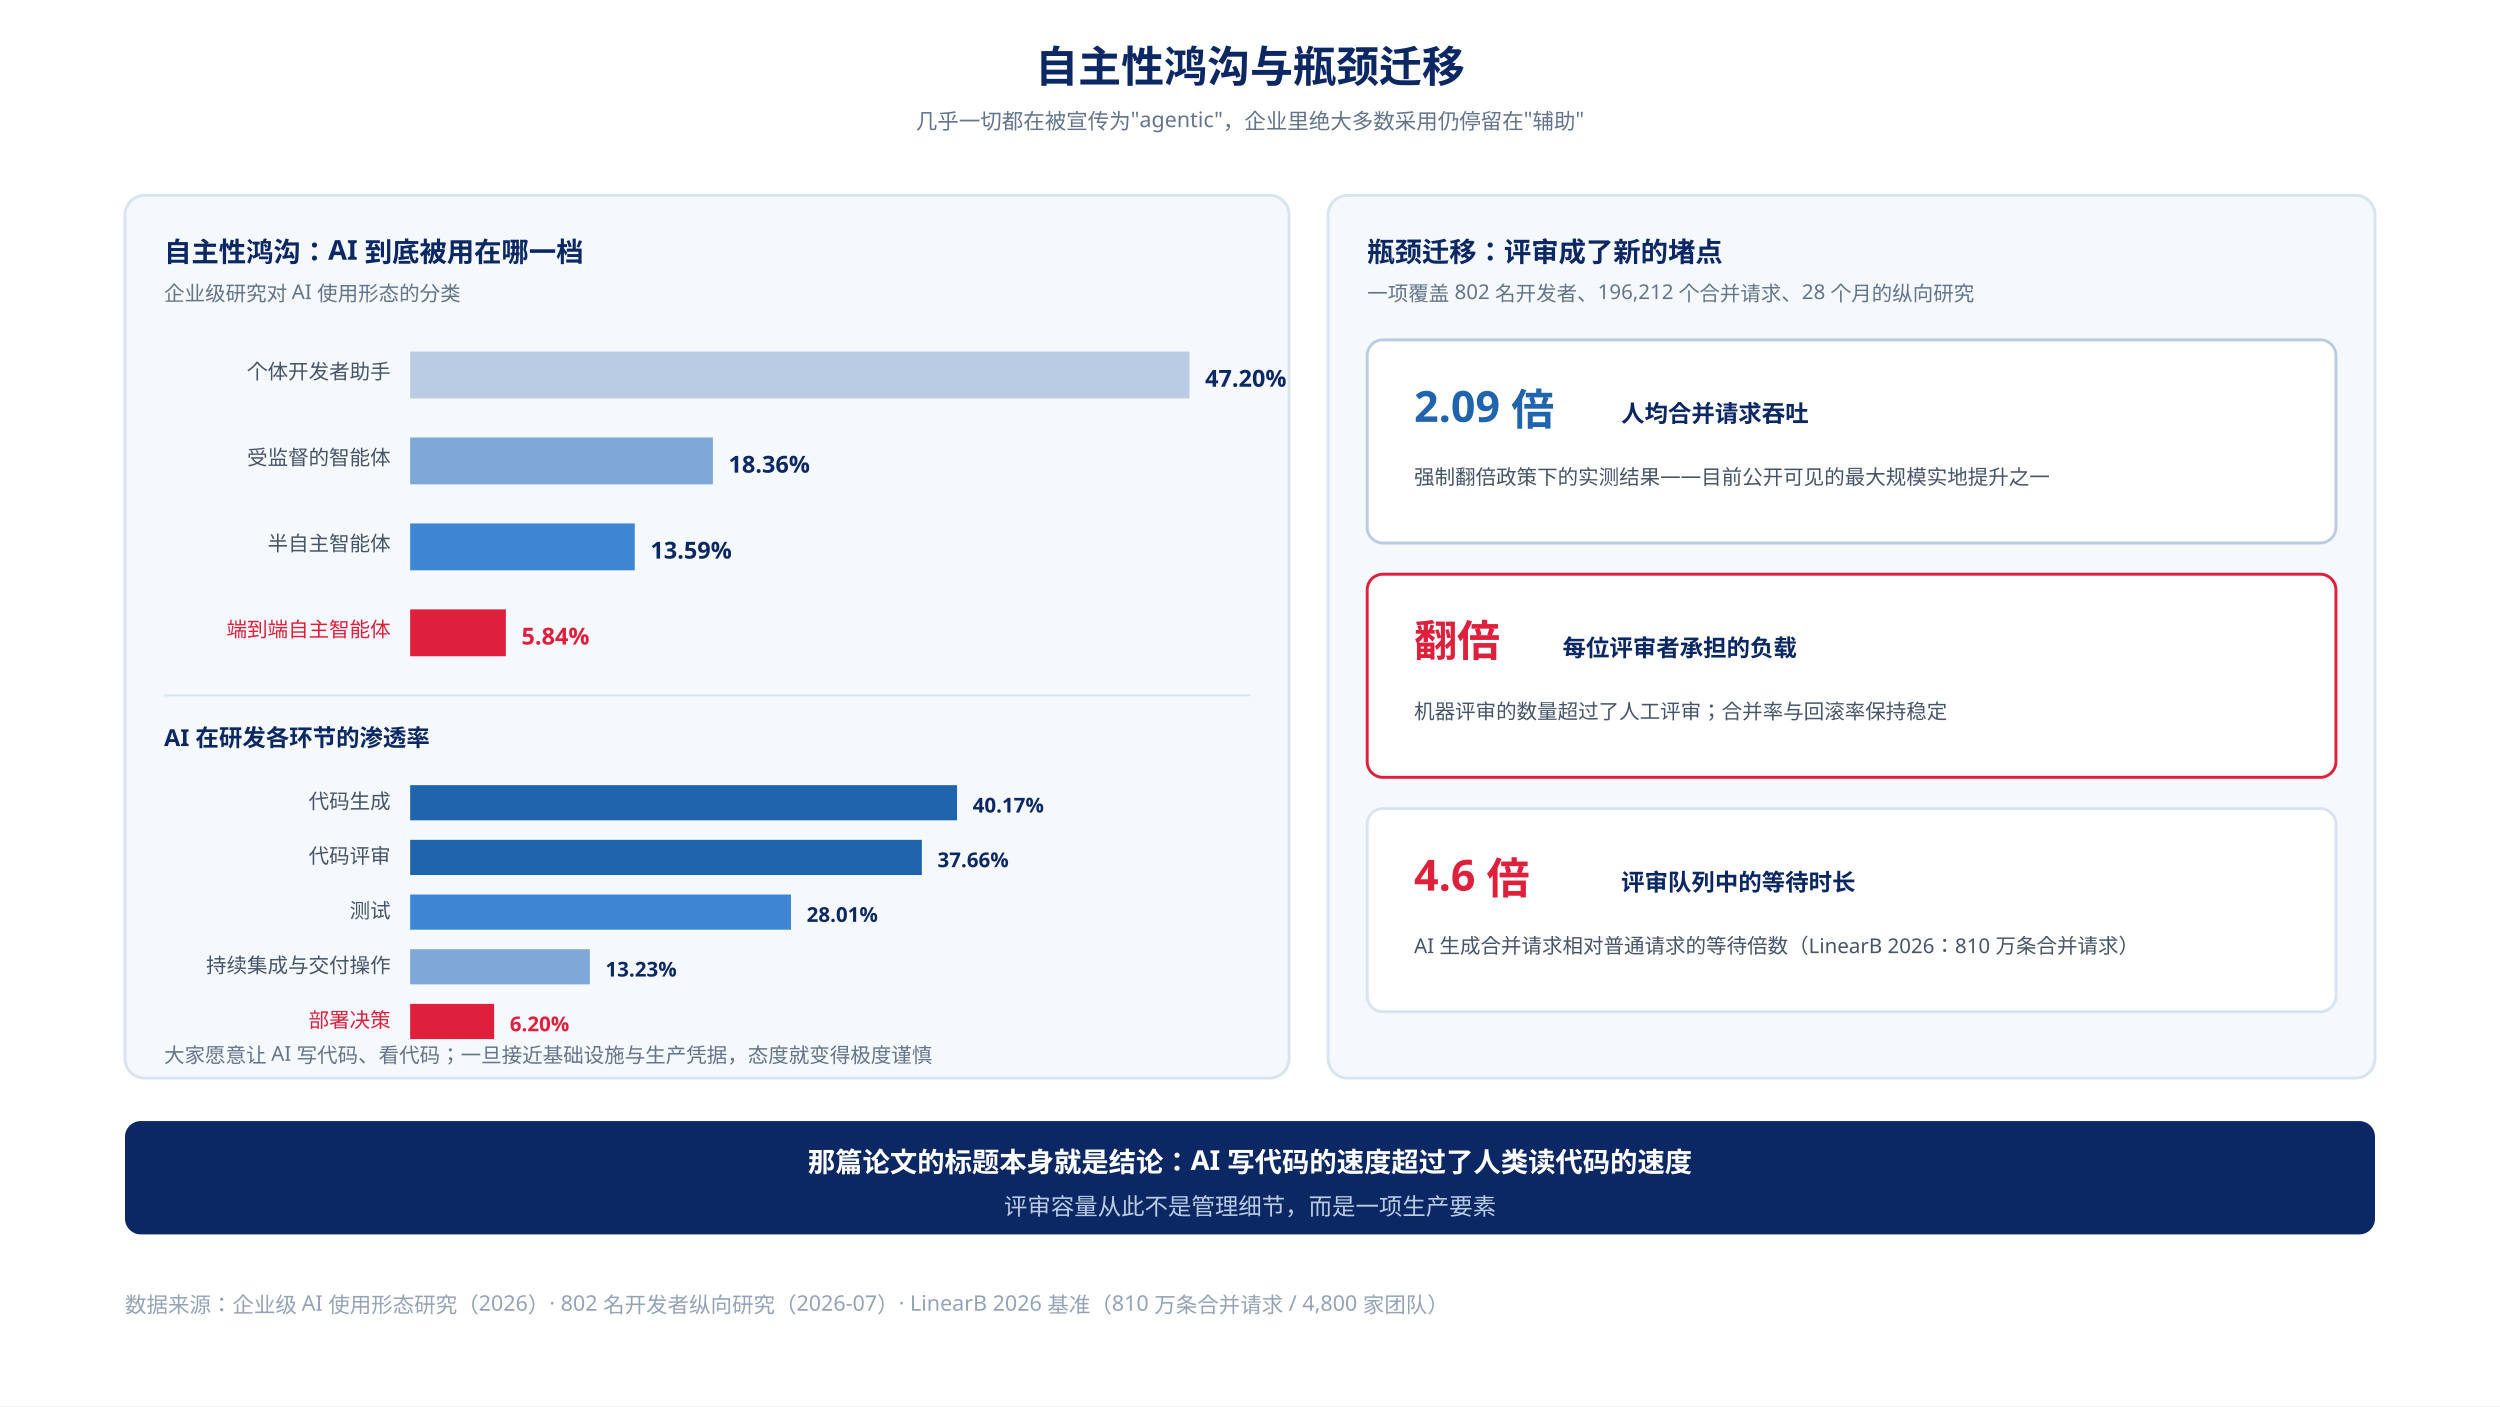
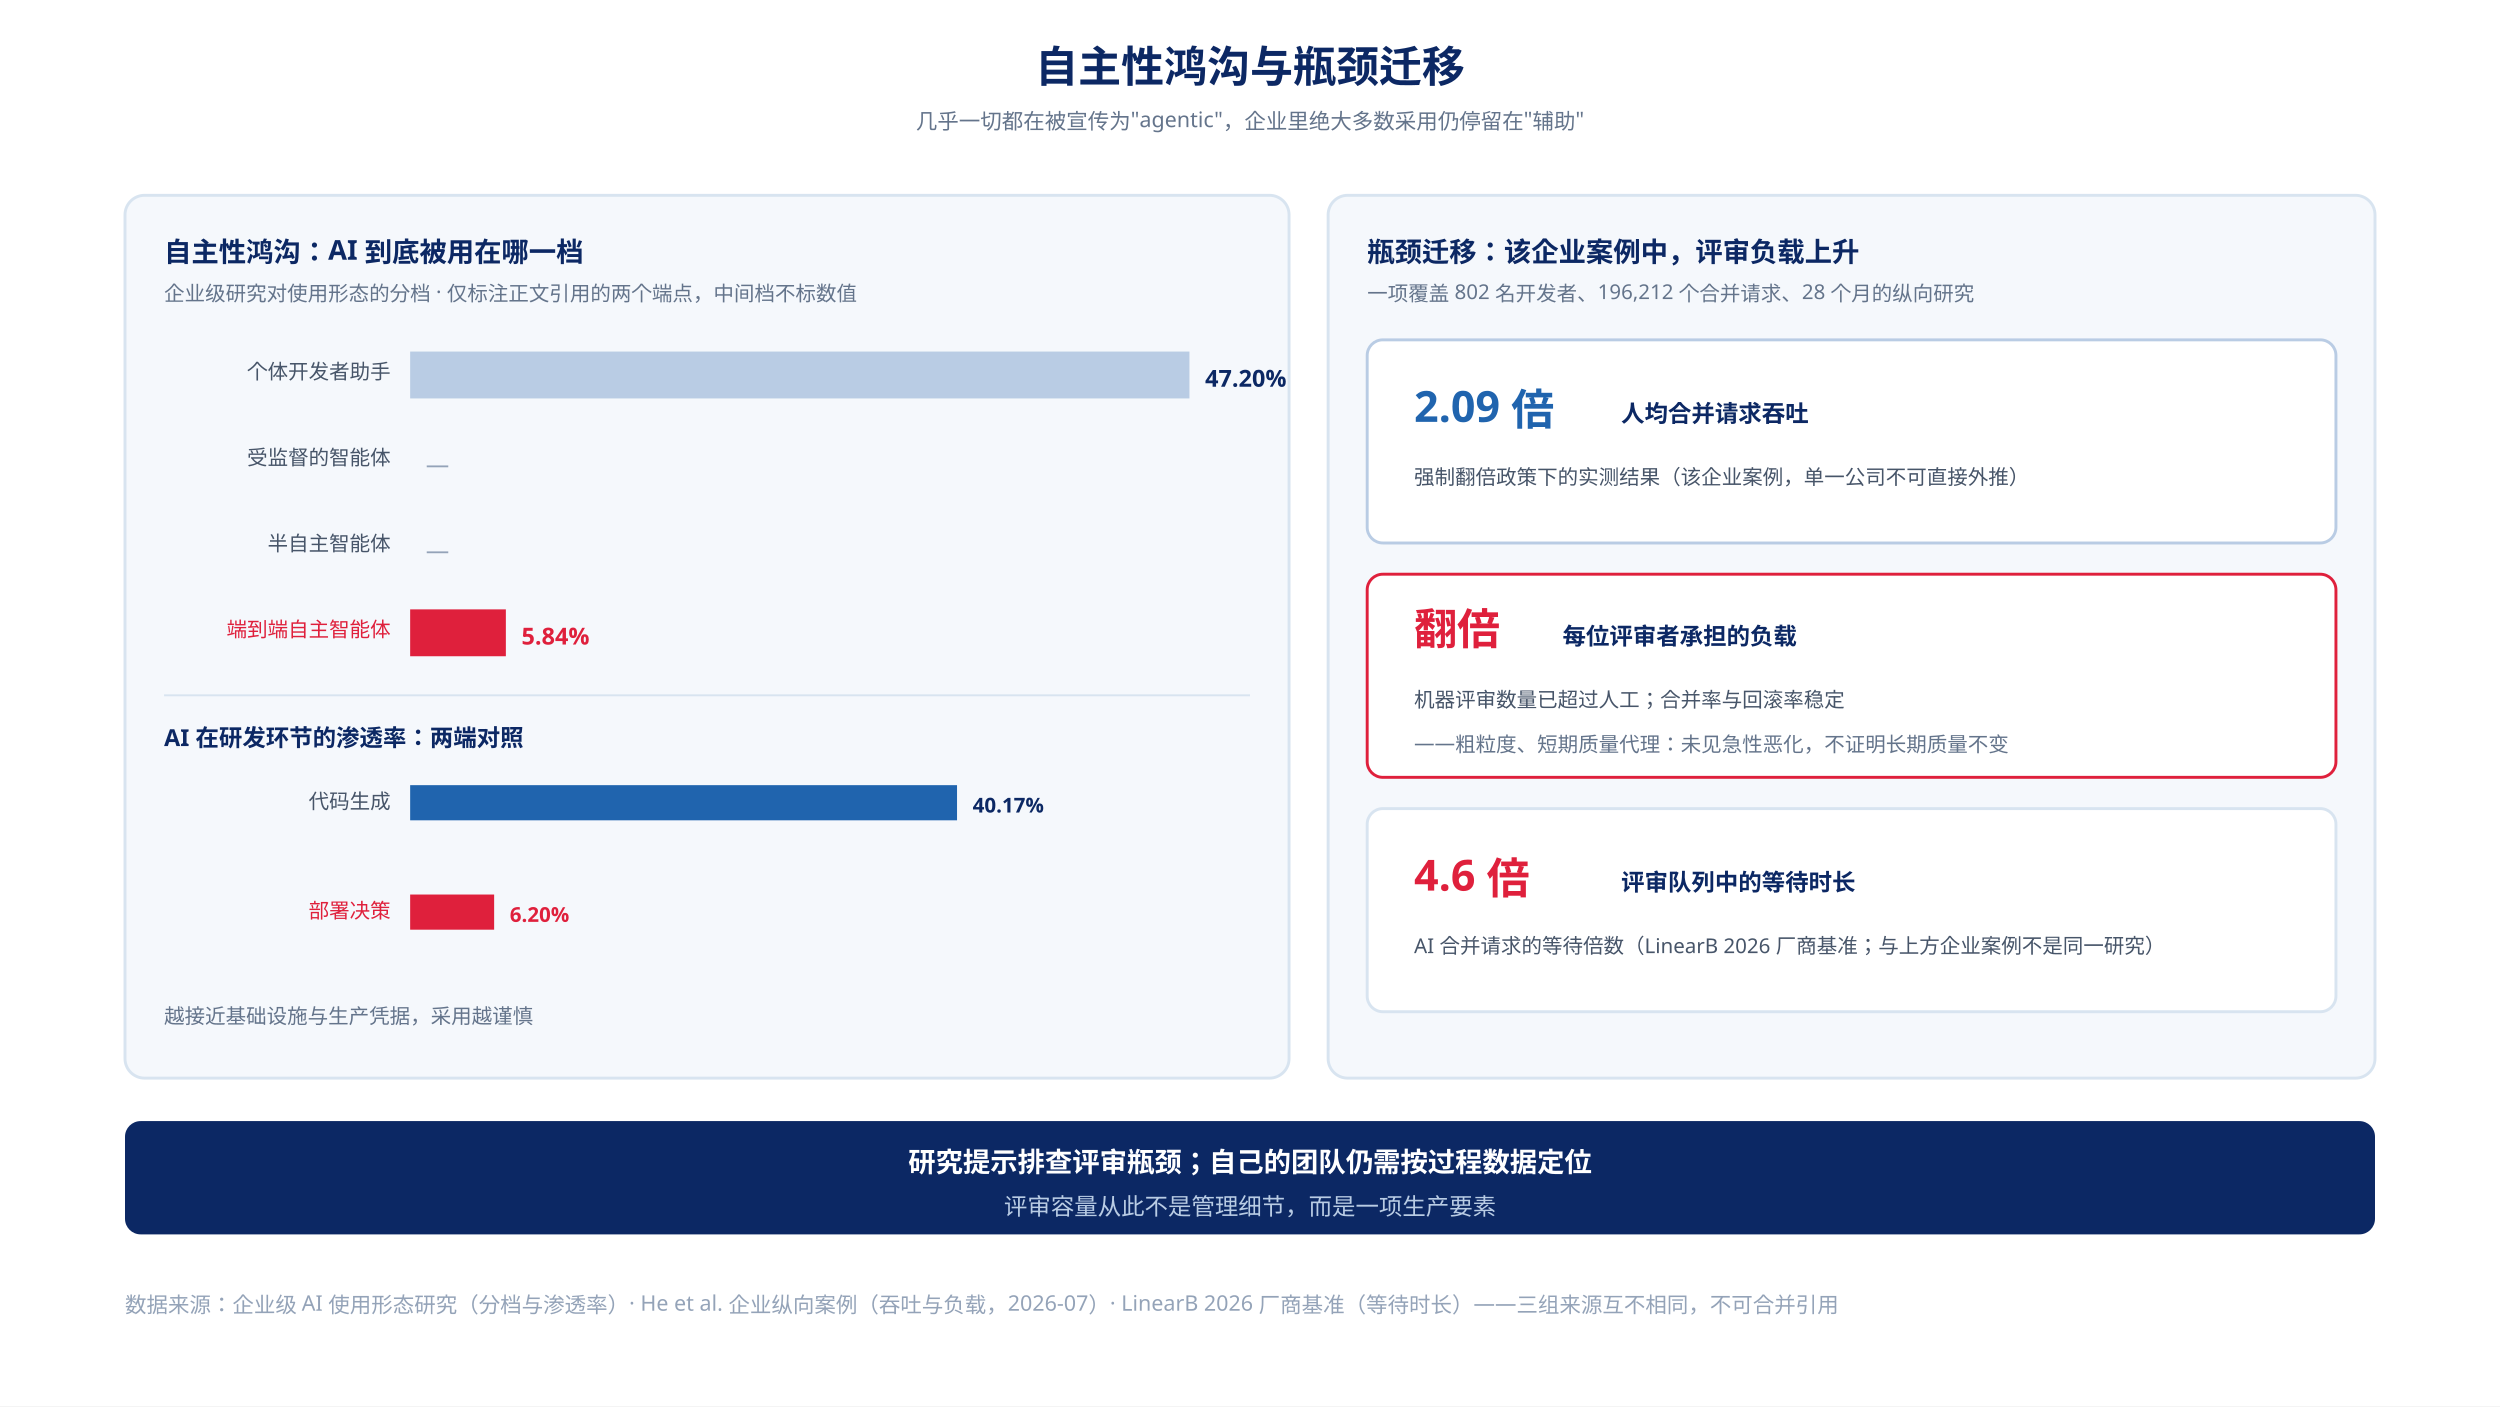
<svg xmlns="http://www.w3.org/2000/svg" viewBox="0 0 1280 720" width="1280" height="720" font-family="Book Sans, Source Han Sans CN, 思源黑体 CN, sans-serif" font-size="12" data-pptx-page-role="content">
  <rect x="0" y="0" width="1280" height="720" fill="#FFFFFF" />
  <g id="title" data-pptx-bounds="0 14 1280 58">
    <text x="640" y="42" font-size="22" font-weight="bold" fill="#0C2864" text-anchor="middle">自主性鸿沟与瓶颈迁移</text>
    <text x="640" y="66" font-size="11" fill="#64748B" text-anchor="middle">几乎一切都在被宣传为"agentic"，企业里绝大多数采用仍停留在"辅助"</text>
  </g>
  <g id="content" data-pptx-bounds="40 84 1200 560">
    <rect x="64" y="100" width="596" height="452" rx="10" fill="#F5F8FC" stroke="#D8E4F0" stroke-width="1.5" />
    <text x="84" y="134" font-size="14" font-weight="bold" fill="#0C2864">自主性鸿沟：AI 到底被用在哪一档</text>
-     <text x="84" y="154" font-size="10.5" fill="#64748B">企业级研究对 AI 使用形态的分类</text>
+     <text x="84" y="154" font-size="10.5" fill="#64748B">企业级研究对使用形态的分档 · 仅标注正文引用的两个端点，中间档不标数值</text>
    <text x="200" y="194" font-size="10.5" fill="#475569" text-anchor="end">个体开发者助手</text>
    <rect x="210" y="180" width="399" height="24" fill="#B9CCE4" />
    <text x="617" y="198" font-size="12" font-weight="bold" fill="#0C2864">47.20%</text>
    <text x="200" y="238" font-size="10.5" fill="#475569" text-anchor="end">受监督的智能体</text>
-     <rect x="210" y="224" width="155" height="24" fill="#7FA8D9" />
-     <text x="373" y="242" font-size="12" font-weight="bold" fill="#0C2864">18.36%</text>
+     <text x="218" y="242" font-size="12" fill="#94A3B8">—</text>
    <text x="200" y="282" font-size="10.5" fill="#475569" text-anchor="end">半自主智能体</text>
-     <rect x="210" y="268" width="115" height="24" fill="#3D86D4" />
-     <text x="333" y="286" font-size="12" font-weight="bold" fill="#0C2864">13.59%</text>
+     <text x="218" y="286" font-size="12" fill="#94A3B8">—</text>
    <text x="200" y="326" font-size="10.5" fill="#DF203C" text-anchor="end">端到端自主智能体</text>
    <rect x="210" y="312" width="49" height="24" fill="#DF203C" />
    <text x="267" y="330" font-size="12" font-weight="bold" fill="#DF203C">5.84%</text>
    <line x1="84" y1="356" x2="640" y2="356" stroke="#D8E4F0" stroke-width="1" />
-     <text x="84" y="382" font-size="12" font-weight="bold" fill="#0C2864">AI 在研发各环节的渗透率</text>
+     <text x="84" y="382" font-size="12" font-weight="bold" fill="#0C2864">AI 在研发环节的渗透率：两端对照</text>
    <text x="200" y="414" font-size="10.5" fill="#475569" text-anchor="end">代码生成</text>
    <rect x="210" y="402" width="280" height="18" fill="#2064AE" />
    <text x="498" y="416" font-size="10.5" font-weight="bold" fill="#0C2864">40.17%</text>
-     <text x="200" y="442" font-size="10.5" fill="#475569" text-anchor="end">代码评审</text>
-     <rect x="210" y="430" width="262" height="18" fill="#2064AE" />
-     <text x="480" y="444" font-size="10.5" font-weight="bold" fill="#0C2864">37.66%</text>
-     <text x="200" y="470" font-size="10.5" fill="#475569" text-anchor="end">测试</text>
-     <rect x="210" y="458" width="195" height="18" fill="#3D86D4" />
-     <text x="413" y="472" font-size="10.5" font-weight="bold" fill="#0C2864">28.01%</text>
-     <text x="200" y="498" font-size="10.5" fill="#475569" text-anchor="end">持续集成与交付操作</text>
-     <rect x="210" y="486" width="92" height="18" fill="#7FA8D9" />
-     <text x="310" y="500" font-size="10.5" font-weight="bold" fill="#0C2864">13.23%</text>
-     <text x="200" y="526" font-size="10.5" fill="#DF203C" text-anchor="end">部署决策</text>
-     <rect x="210" y="514" width="43" height="18" fill="#DF203C" />
-     <text x="261" y="528" font-size="10.5" font-weight="bold" fill="#DF203C">6.20%</text>
-     <text x="84" y="544" font-size="10.5" fill="#64748B">大家愿意让 AI 写代码、看代码；一旦接近基础设施与生产凭据，态度就变得极度谨慎</text>
+     <text x="200" y="470" font-size="10.5" fill="#DF203C" text-anchor="end">部署决策</text>
+     <rect x="210" y="458" width="43" height="18" fill="#DF203C" />
+     <text x="261" y="472" font-size="10.5" font-weight="bold" fill="#DF203C">6.20%</text>
+     <text x="84" y="524" font-size="10.5" fill="#64748B">越接近基础设施与生产凭据，采用越谨慎</text>
    <rect x="680" y="100" width="536" height="452" rx="10" fill="#F5F8FC" stroke="#D8E4F0" stroke-width="1.5" />
-     <text x="700" y="134" font-size="14" font-weight="bold" fill="#0C2864">瓶颈迁移：评审成了新的堵点</text>
+     <text x="700" y="134" font-size="14" font-weight="bold" fill="#0C2864">瓶颈迁移：该企业案例中，评审负载上升</text>
    <text x="700" y="154" font-size="10.5" fill="#64748B">一项覆盖 802 名开发者、196,212 个合并请求、28 个月的纵向研究</text>
    <rect x="700" y="174" width="496" height="104" rx="8" fill="#FFFFFF" stroke="#B9CCE4" stroke-width="1.5" />
    <text x="724" y="216" font-size="22" font-weight="bold" fill="#2064AE">2.09 倍</text>
    <text x="830" y="216" font-size="12" font-weight="bold" fill="#0C2864">人均合并请求吞吐</text>
-     <text x="724" y="248" font-size="10.5" fill="#475569">强制翻倍政策下的实测结果——目前公开可见的最大规模实地提升之一</text>
+     <text x="724" y="248" font-size="10.5" fill="#475569">强制翻倍政策下的实测结果（该企业案例，单一公司不可直接外推）</text>
    <rect x="700" y="294" width="496" height="104" rx="8" fill="#FFFFFF" stroke="#DF203C" stroke-width="1.5" />
-     <text x="724" y="336" font-size="22" font-weight="bold" fill="#DF203C">翻倍</text>
-     <text x="800" y="336" font-size="12" font-weight="bold" fill="#0C2864">每位评审者承担的负载</text>
-     <text x="724" y="368" font-size="10.5" fill="#475569">机器评审的数量超过了人工评审；合并率与回滚率保持稳定</text>
+     <text x="724" y="330" font-size="22" font-weight="bold" fill="#DF203C">翻倍</text>
+     <text x="800" y="330" font-size="12" font-weight="bold" fill="#0C2864">每位评审者承担的负载</text>
+     <text x="724" y="362" font-size="10.5" fill="#475569">机器评审数量已超过人工；合并率与回滚率稳定</text>
+     <text x="724" y="384" font-size="10.5" fill="#64748B">——粗粒度、短期质量代理：未见急性恶化，不证明长期质量不变</text>
    <rect x="700" y="414" width="496" height="104" rx="8" fill="#FFFFFF" stroke="#D8E4F0" stroke-width="1.5" />
    <text x="724" y="456" font-size="22" font-weight="bold" fill="#DF203C">4.6 倍</text>
    <text x="830" y="456" font-size="12" font-weight="bold" fill="#0C2864">评审队列中的等待时长</text>
-     <text x="724" y="488" font-size="10.5" fill="#475569">AI 生成合并请求相对普通请求的等待倍数（LinearB 2026：810 万条合并请求）</text>
+     <text x="724" y="488" font-size="10.5" fill="#475569">AI 合并请求的等待倍数（LinearB 2026 厂商基准；与上方企业案例不是同一研究）</text>
    <rect x="64" y="574" width="1152" height="58" rx="8" fill="#0C2864" />
-     <text x="640" y="600" font-size="14" font-weight="bold" fill="#FFFFFF" text-anchor="middle">那篇论文的标题本身就是结论：AI 写代码的速度超过了人类读代码的速度</text>
+     <text x="640" y="600" font-size="14" font-weight="bold" fill="#FFFFFF" text-anchor="middle">研究提示排查评审瓶颈；自己的团队仍需按过程数据定位</text>
    <text x="640" y="622" font-size="12" fill="#B9CCE4" text-anchor="middle">评审容量从此不是管理细节，而是一项生产要素</text>
  </g>
  <g id="footnote" data-pptx-bounds="0 650 1280 40">
-     <text x="64" y="672" font-size="11" fill="#94A3B8">数据来源：企业级 AI 使用形态研究（2026）· 802 名开发者纵向研究（2026-07）· LinearB 2026 基准（810 万条合并请求 / 4,800 家团队）</text>
+     <text x="64" y="672" font-size="11" fill="#94A3B8">数据来源：企业级 AI 使用形态研究（分档与渗透率）· He et al. 企业纵向案例（吞吐与负载，2026-07）· LinearB 2026 厂商基准（等待时长）——三组来源互不相同，不可合并引用</text>
  </g>
</svg>
